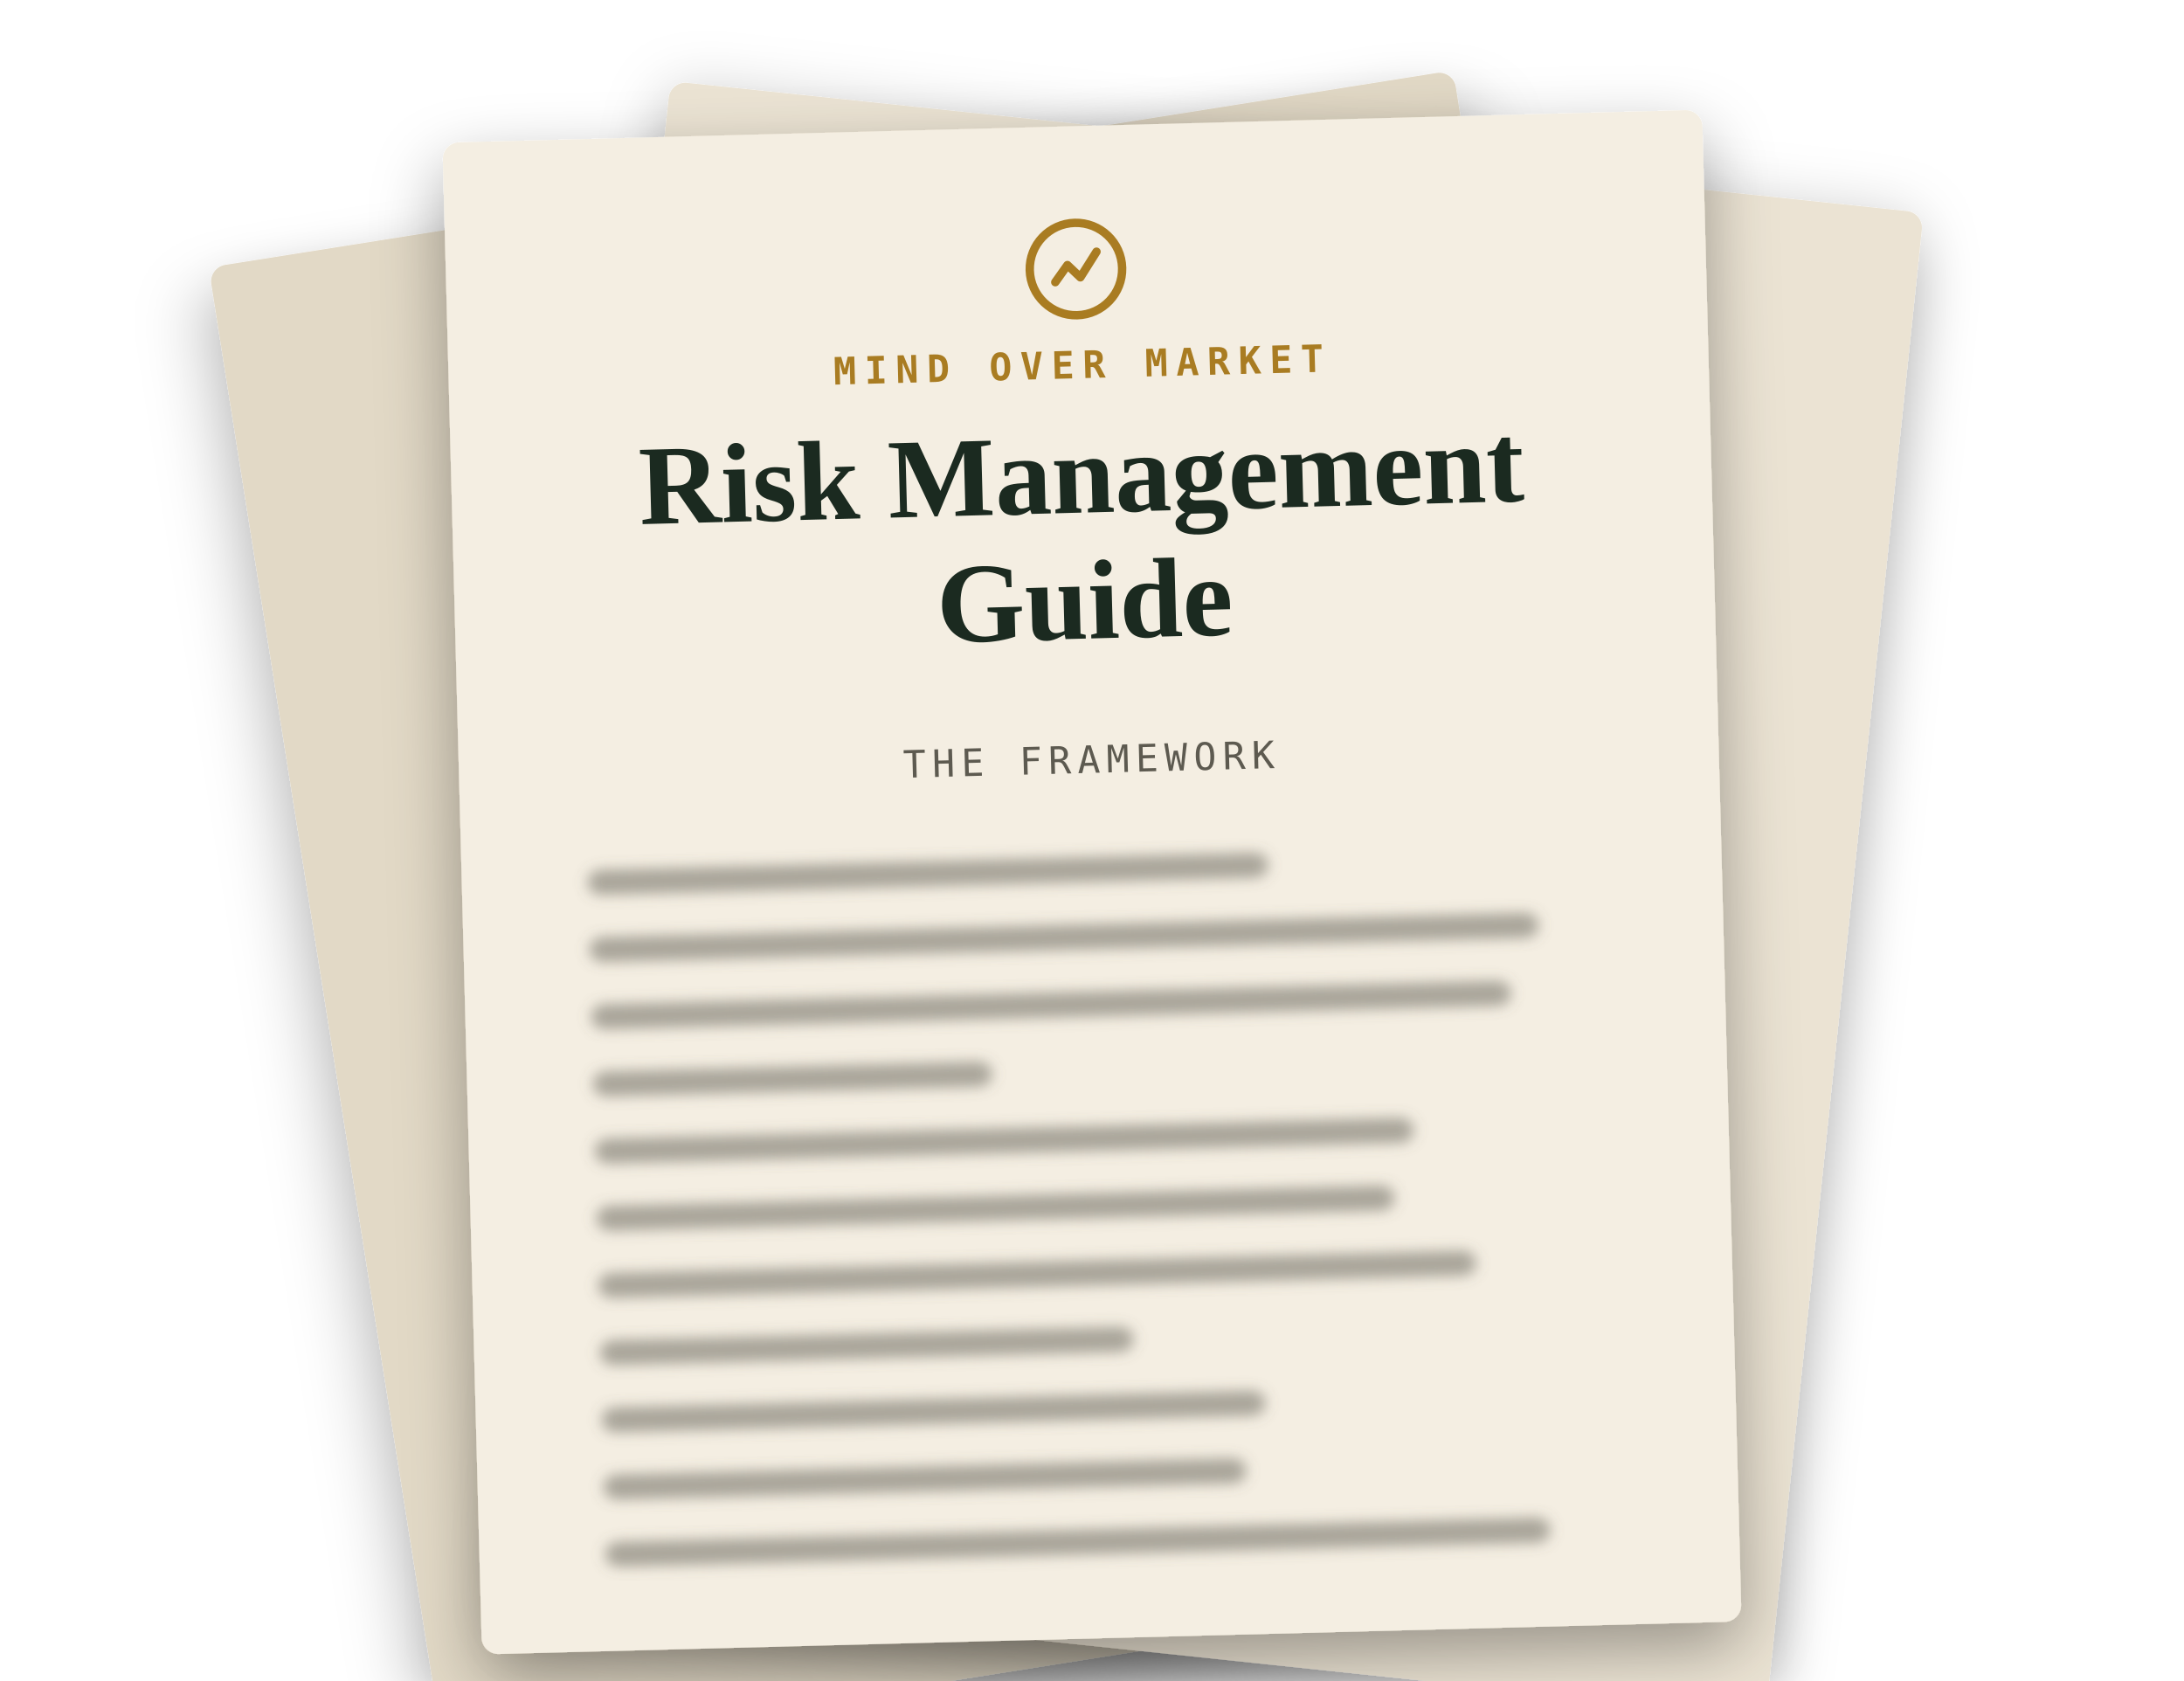
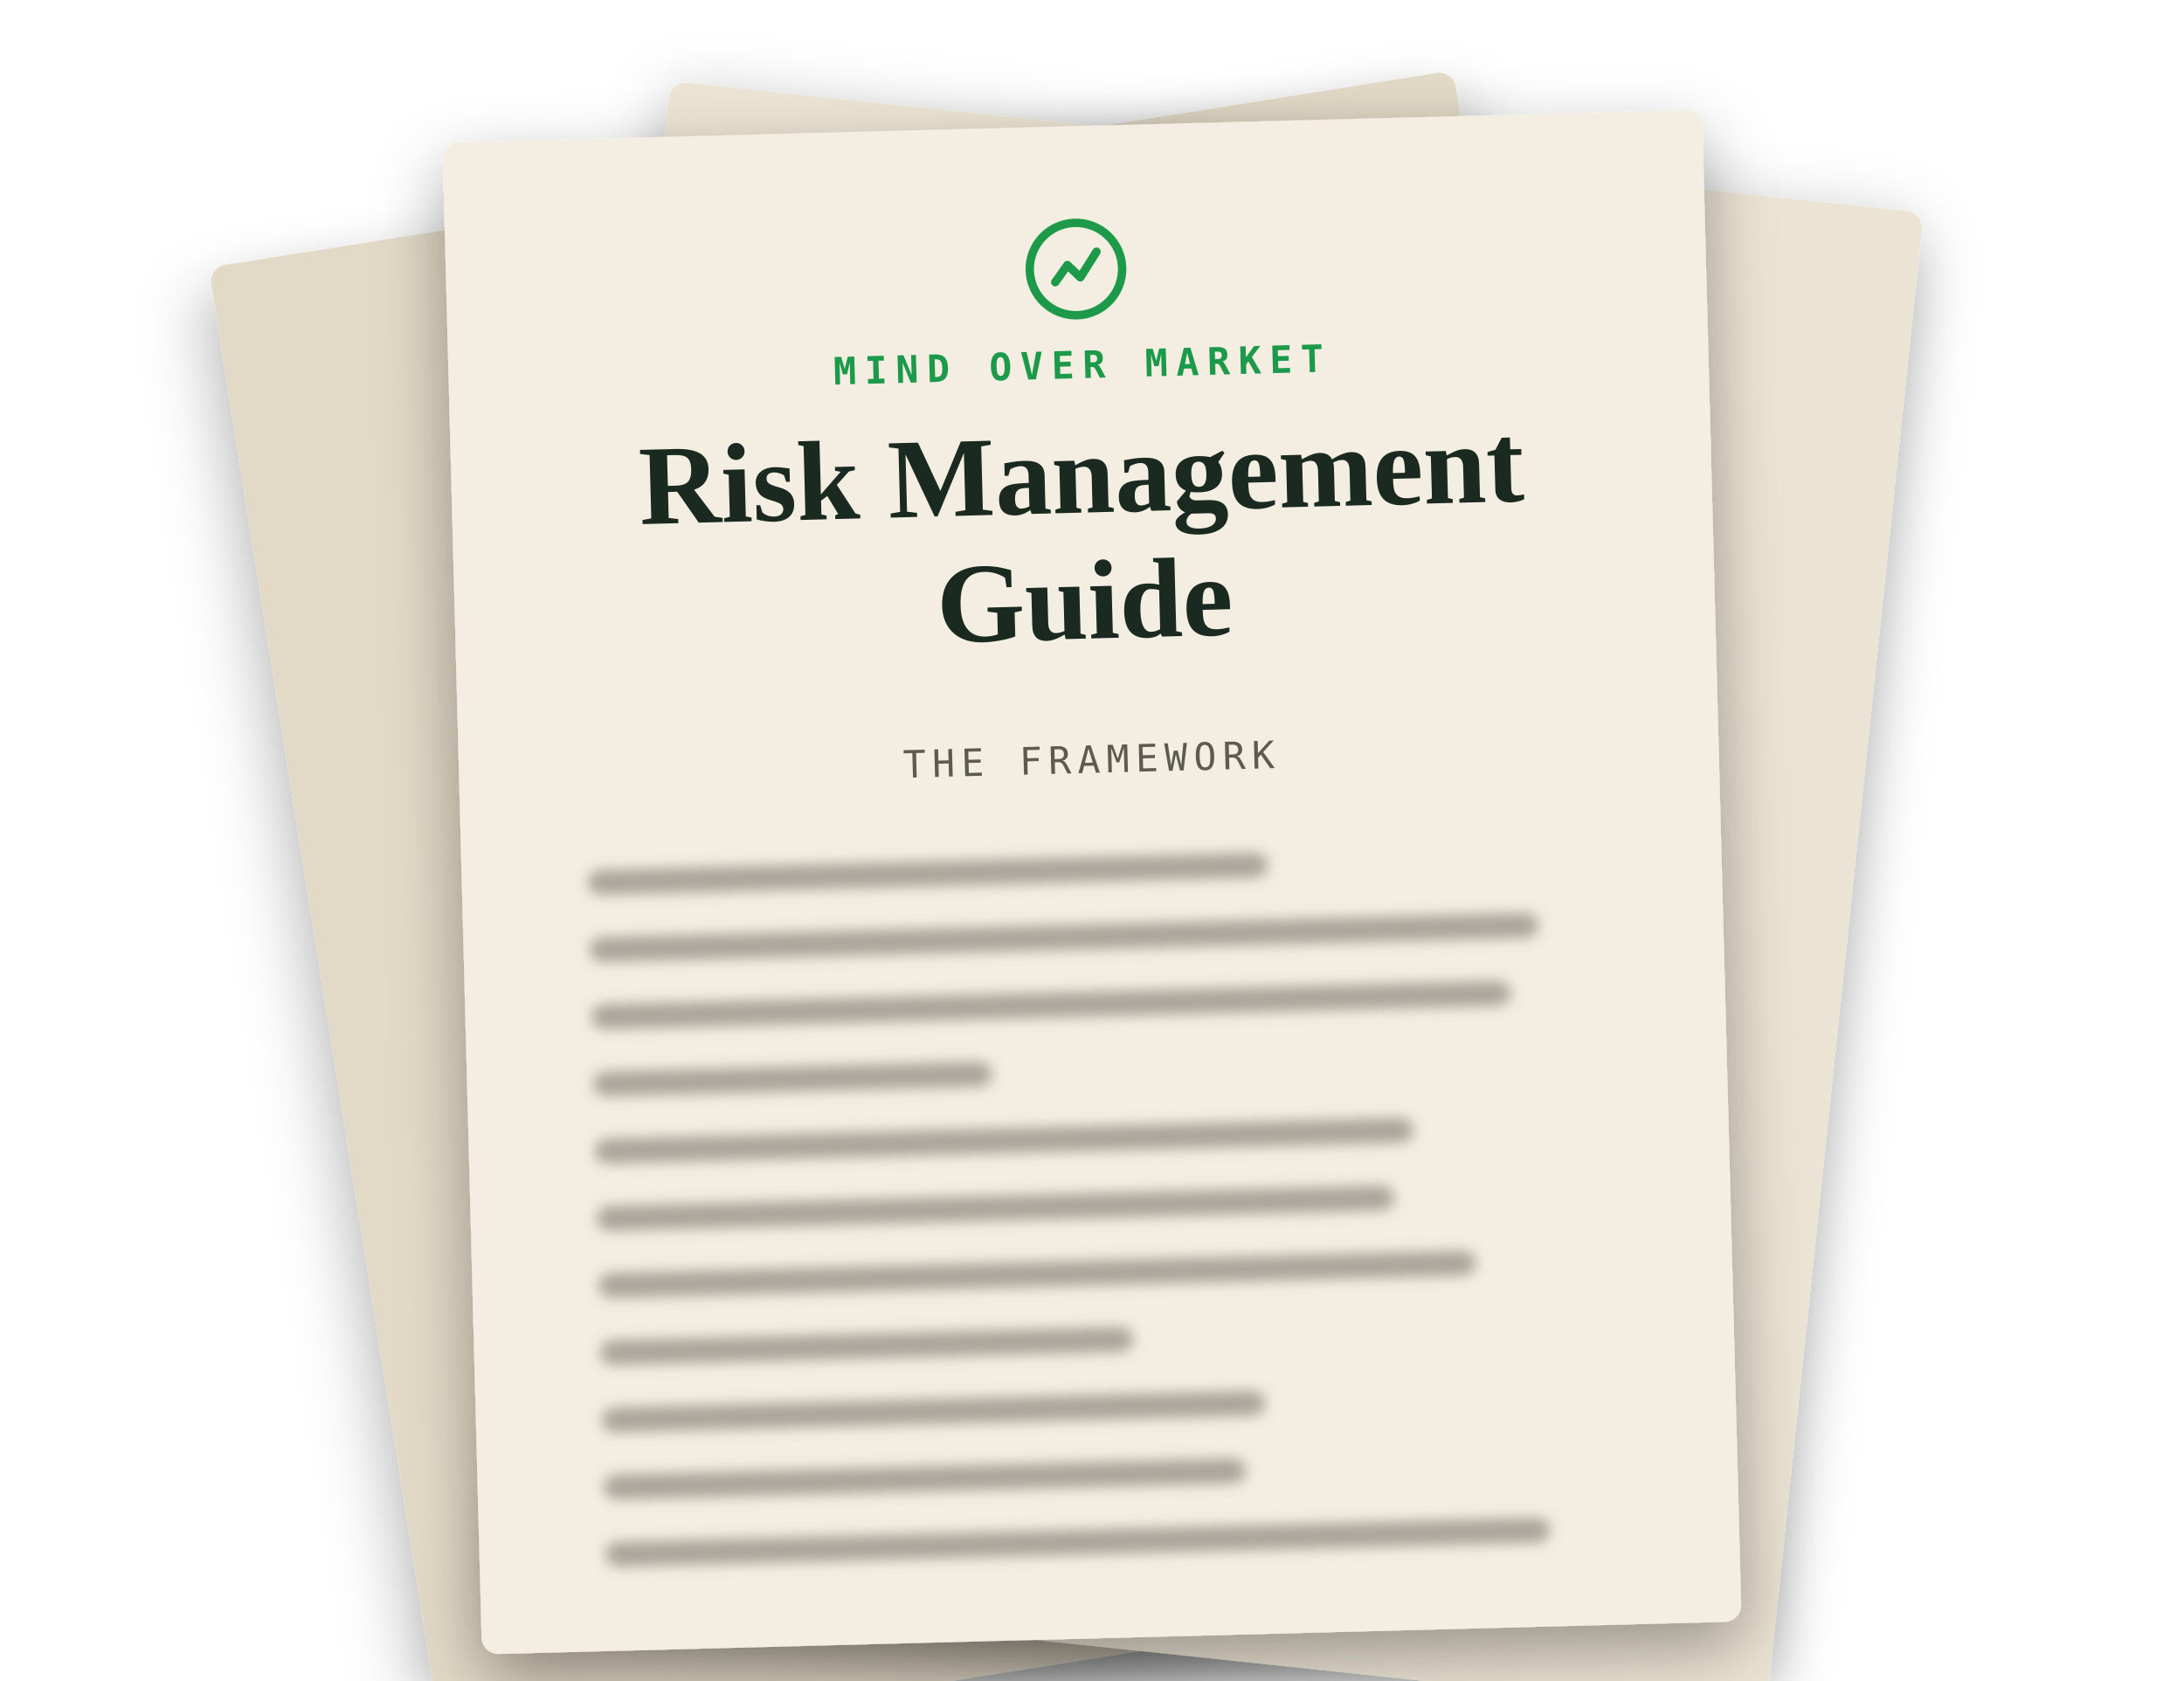
<svg xmlns="http://www.w3.org/2000/svg" viewBox="0 0 520 400">
  <defs>
    <filter id="sh" x="-20%" y="-20%" width="140%" height="140%">
      <feDropShadow dx="0" dy="6" stdDeviation="8" flood-color="#000" flood-opacity="0.35" />
    </filter>
    <filter id="blur">
      <feGaussianBlur stdDeviation="1.6" />
    </filter>
  </defs>
  <g transform="translate(226.0 218.0) rotate(-9)">
    <rect x="-150.0" y="-180.0" width="300" height="360" rx="4" fill="#e2d9c6" filter="url(#sh)" />
  </g>
  <g transform="translate(290.0 214.0) rotate(6)">
    <rect x="-150.0" y="-180.0" width="300" height="360" rx="4" fill="#ebe3d3" filter="url(#sh)" />
  </g>
  <g transform="translate(260.0 210.0) rotate(-1.5)">
    <rect x="-150.0" y="-180.0" width="300" height="360" rx="4" fill="#f4eee2" filter="url(#sh)" />
-     <circle cx="0" cy="-146.0" r="11" fill="none" stroke="#a97c22" stroke-width="2" />
-     <path d="M-5 -143.0 l3 -4 l3 3 l4 -6" fill="none" stroke="#a97c22" stroke-width="2" stroke-linecap="round" stroke-linejoin="round" />
-     <text x="0" y="-120.0" text-anchor="middle" fill="#a97c22" font-family="'JetBrains Mono', Menlo, monospace" font-size="9" font-weight="700" letter-spacing="2">MIND OVER MARKET</text>
+     <circle cx="0" cy="-146.0" r="11" fill="none" stroke="#1c9a4a" stroke-width="2" />
+     <path d="M-5 -143.0 l3 -4 l3 3 l4 -6" fill="none" stroke="#1c9a4a" stroke-width="2" stroke-linecap="round" stroke-linejoin="round" />
+     <text x="0" y="-120.0" text-anchor="middle" fill="#1c9a4a" font-family="'JetBrains Mono', Menlo, monospace" font-size="9" font-weight="700" letter-spacing="2">MIND OVER MARKET</text>
    <text x="0" y="-88.0" text-anchor="middle" fill="#1b2a20" font-family="Georgia, 'Times New Roman', serif" font-size="27" font-weight="700">Risk Management</text>
    <text x="0" y="-58.0" text-anchor="middle" fill="#1b2a20" font-family="Georgia, 'Times New Roman', serif" font-size="27" font-weight="700">Guide</text>
    <text x="0" y="-26.0" text-anchor="middle" fill="#5d5a50" font-family="'JetBrains Mono', Menlo, monospace" font-size="9" letter-spacing="1.5">THE FRAMEWORK</text>
    <g filter="url(#blur)">
      <rect x="-120.0" y="-6" width="162" height="6" rx="3" fill="#6d6a60" opacity="0.55" />
      <rect x="-120.0" y="10" width="226" height="6" rx="3" fill="#6d6a60" opacity="0.55" />
      <rect x="-120.0" y="26" width="219" height="6" rx="3" fill="#6d6a60" opacity="0.55" />
      <rect x="-120.0" y="42" width="95" height="6" rx="3" fill="#6d6a60" opacity="0.55" />
      <rect x="-120.0" y="58" width="195" height="6" rx="3" fill="#6d6a60" opacity="0.55" />
      <rect x="-120.0" y="74" width="190" height="6" rx="3" fill="#6d6a60" opacity="0.55" />
      <rect x="-120.0" y="90" width="209" height="6" rx="3" fill="#6d6a60" opacity="0.55" />
      <rect x="-120.0" y="106" width="127" height="6" rx="3" fill="#6d6a60" opacity="0.55" />
      <rect x="-120.0" y="122" width="158" height="6" rx="3" fill="#6d6a60" opacity="0.55" />
      <rect x="-120.0" y="138" width="153" height="6" rx="3" fill="#6d6a60" opacity="0.55" />
      <rect x="-120.0" y="154" width="225" height="6" rx="3" fill="#6d6a60" opacity="0.55" />
    </g>
  </g>
</svg>
